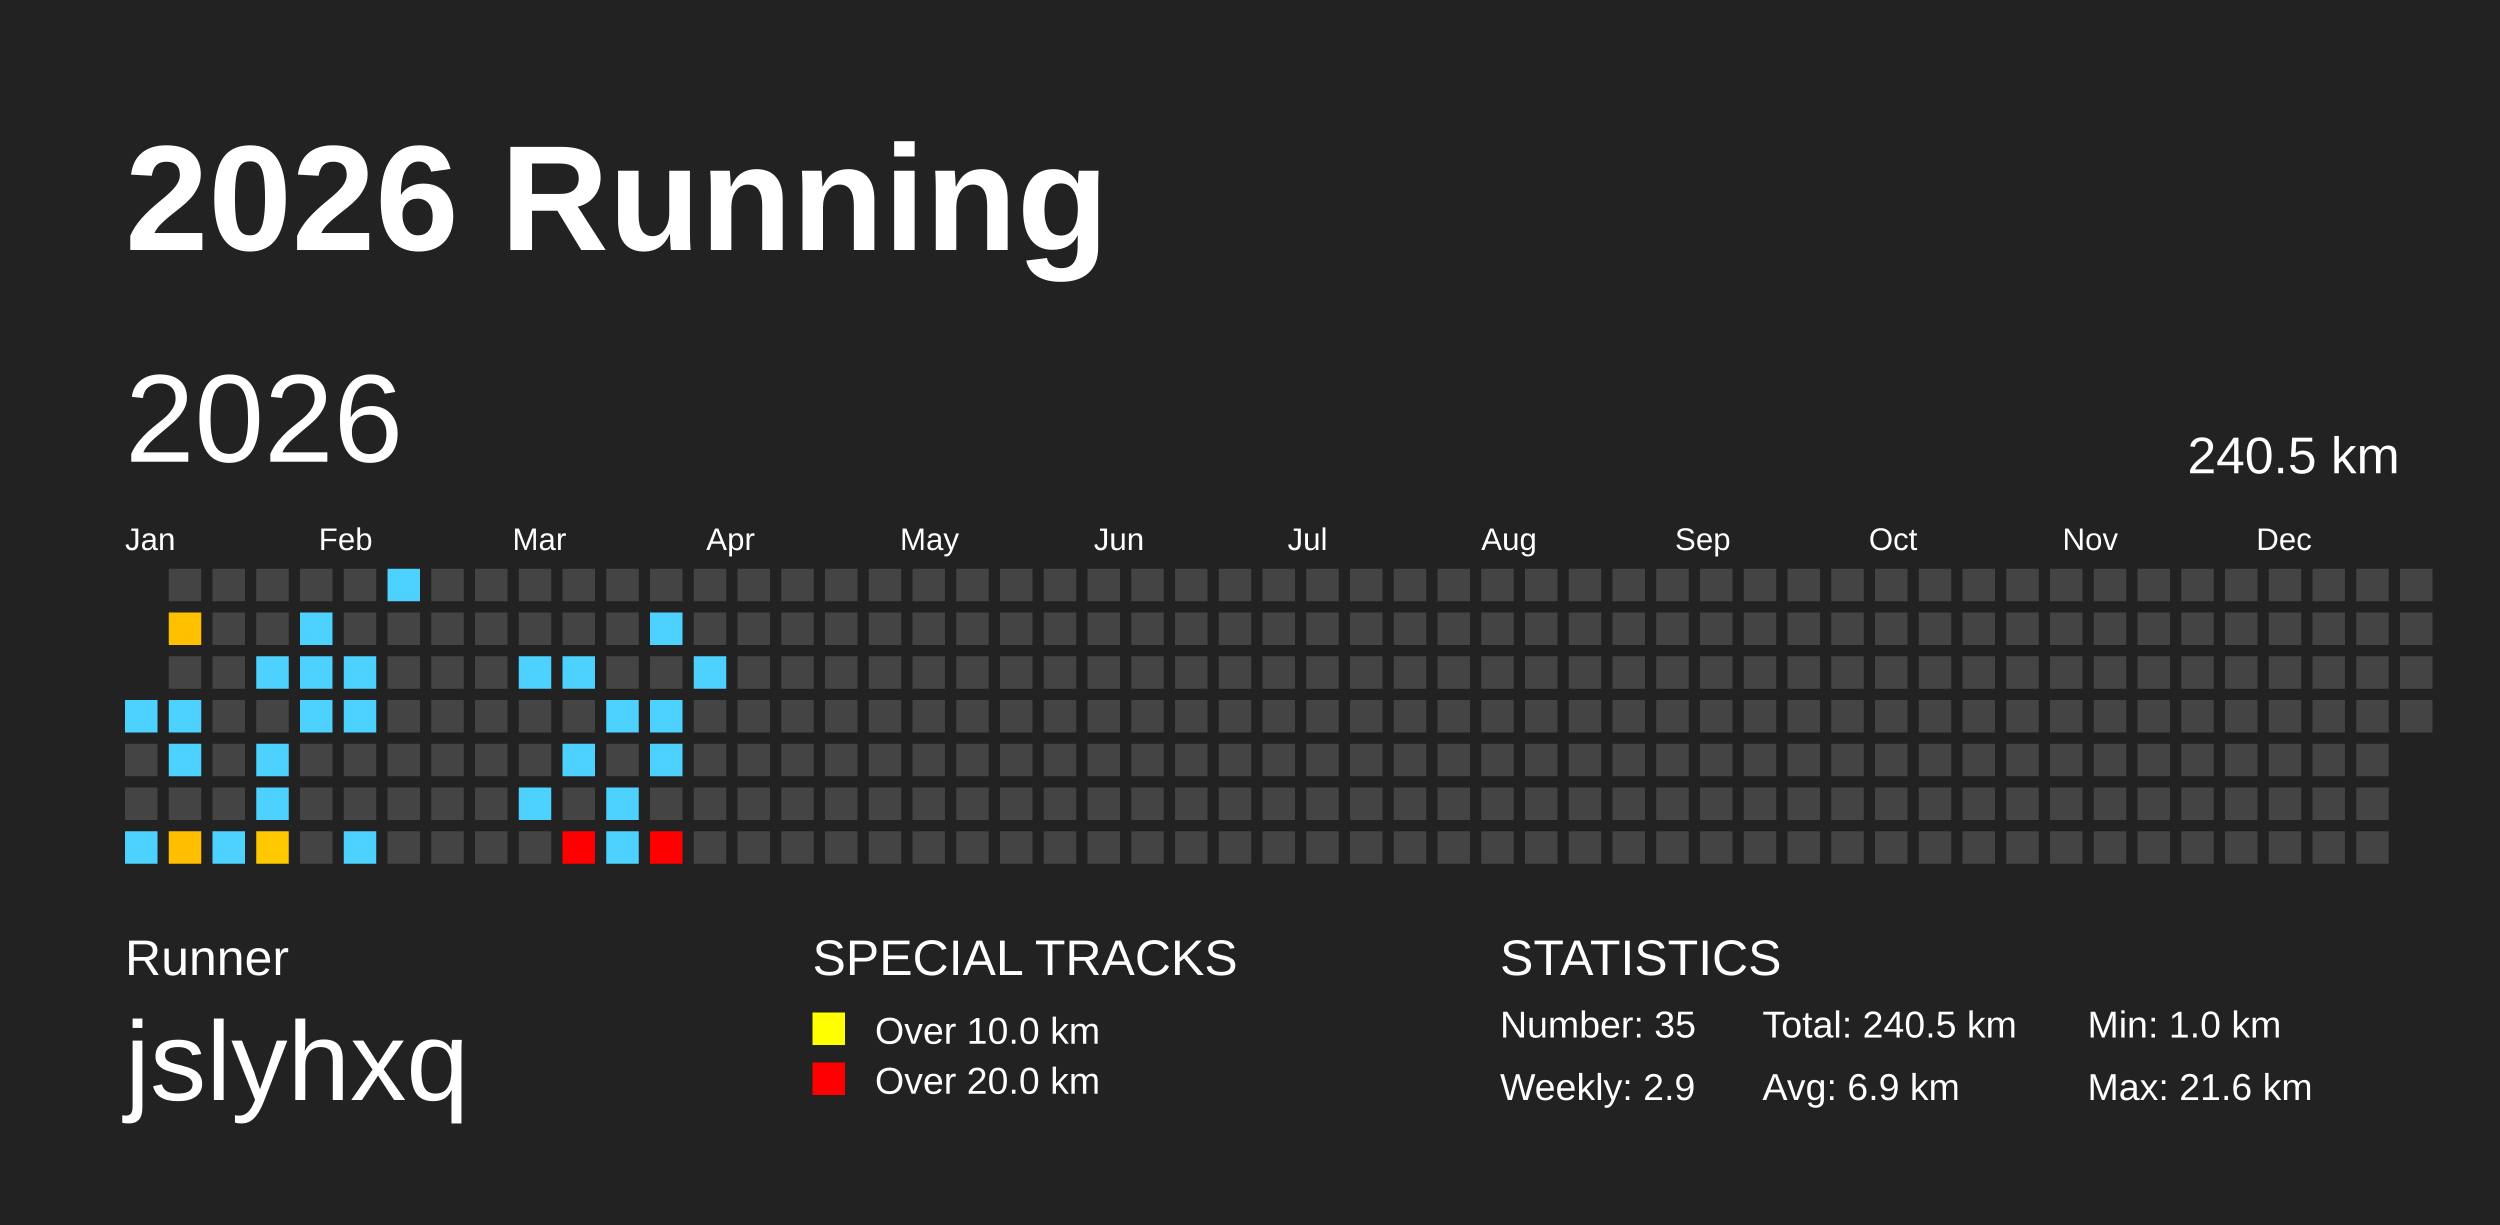
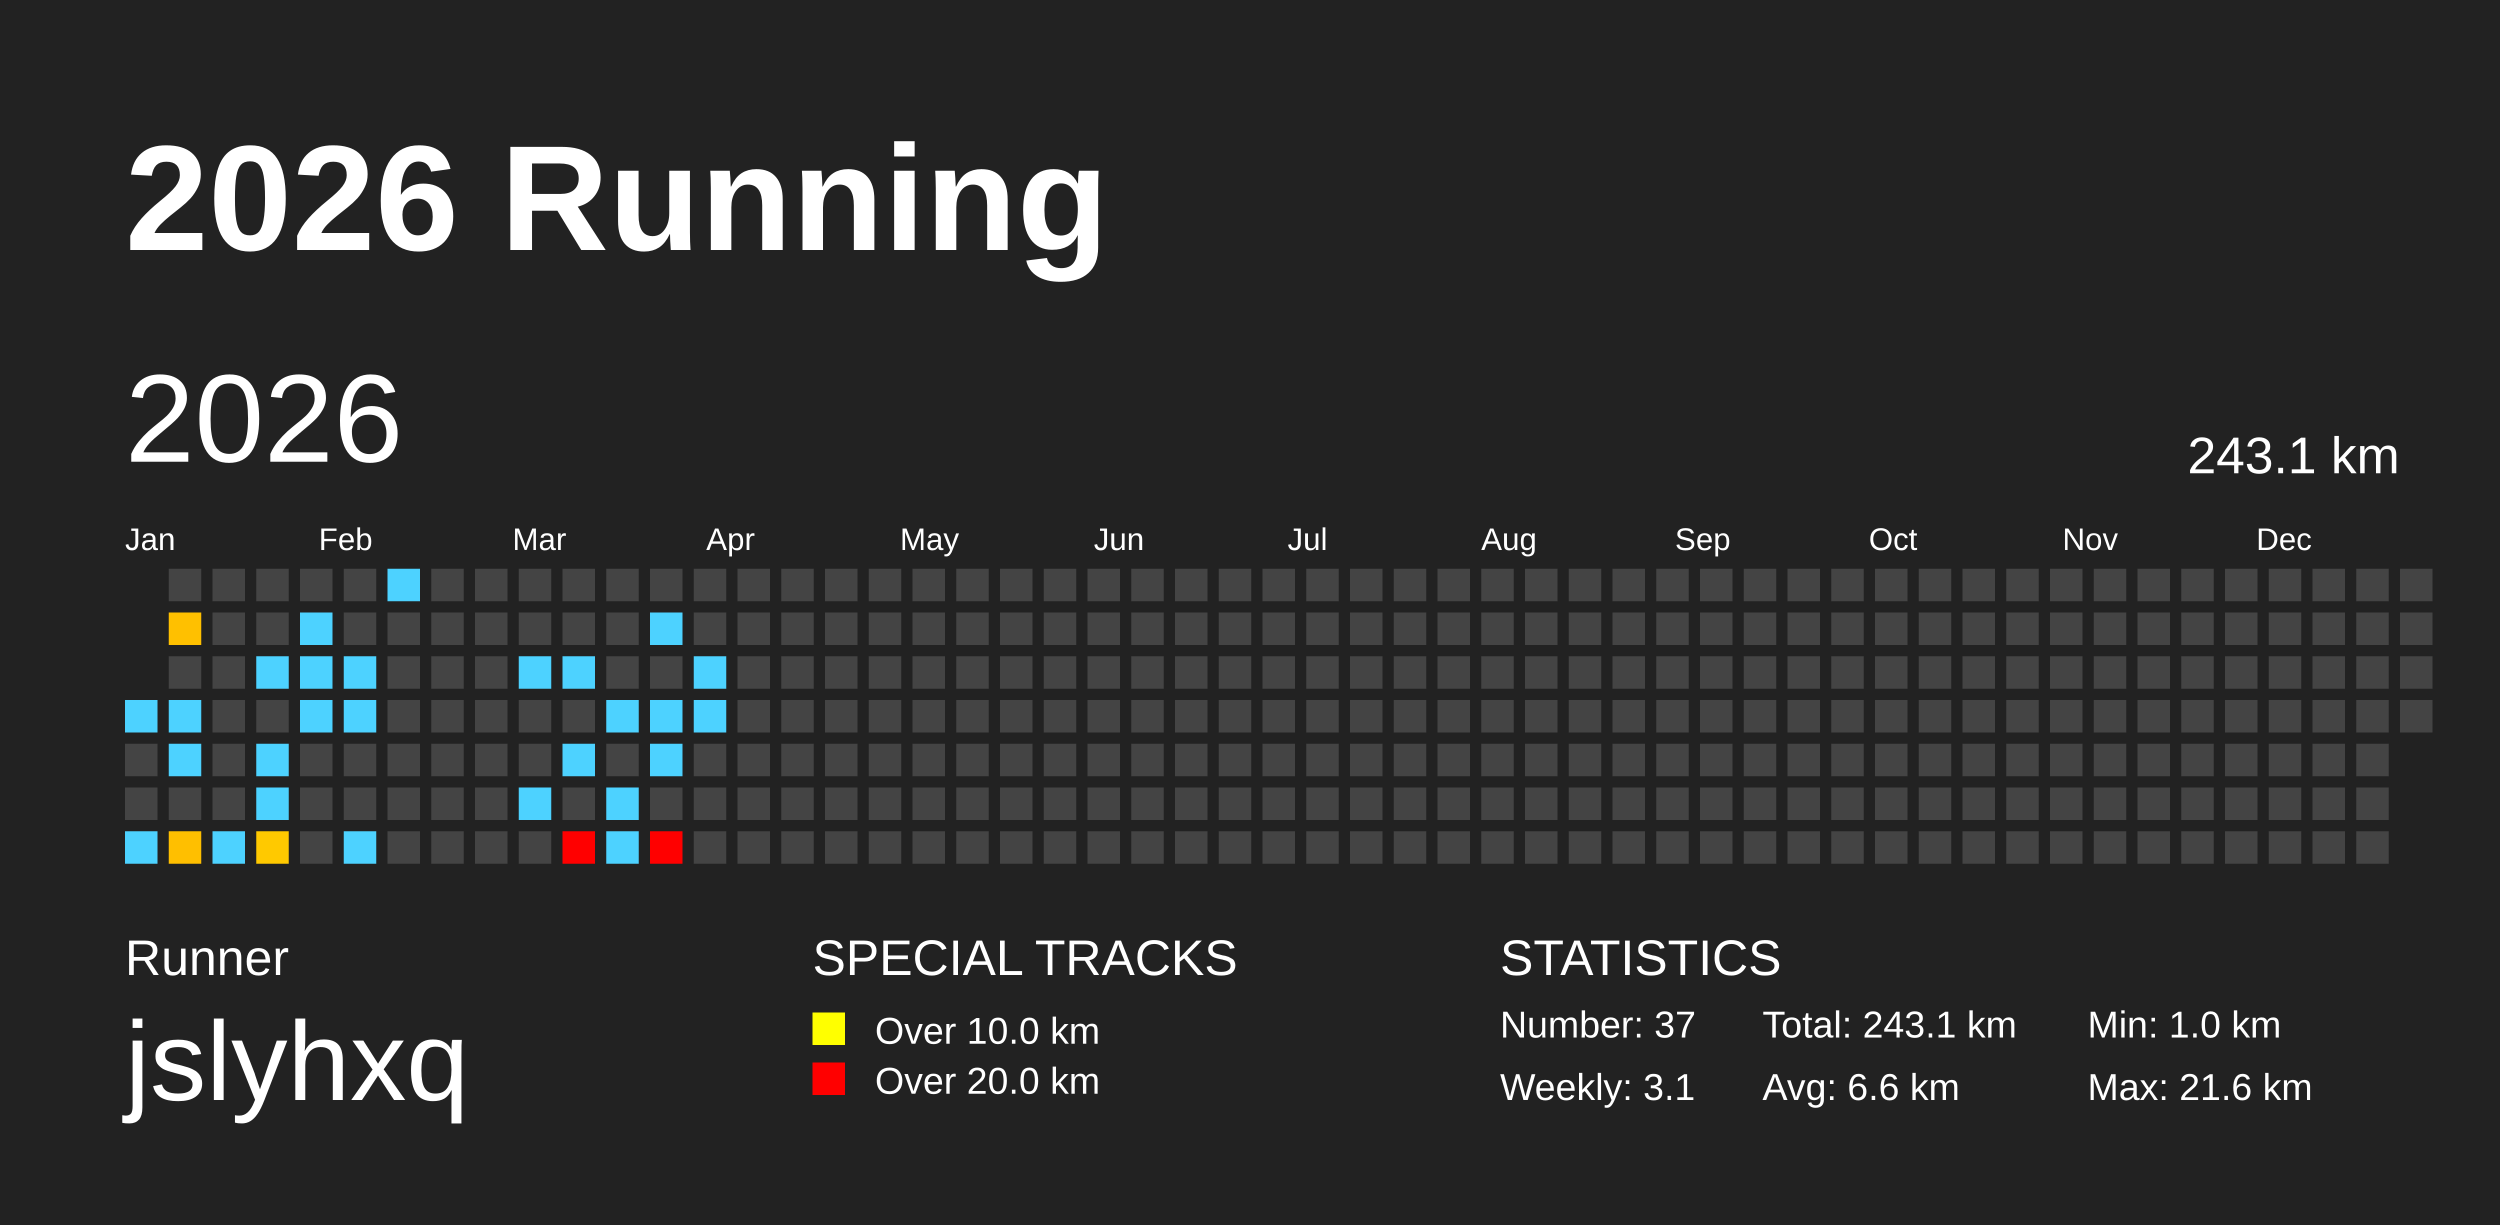
<svg xmlns="http://www.w3.org/2000/svg" baseProfile="full" height="98mm" version="1.1" viewBox="0,0,200,98" width="200mm">
  <defs />
  <rect fill="#222222" height="98" width="200" x="0" y="0" />
  <text fill="#FFFFFF" style="font-size:12px; font-family:Arial; font-weight:bold;" x="10" y="20">2026 Running</text>
  <text fill="#FFFFFF" style="font-size:4px; font-family:Arial" x="10" y="78">Runner</text>
  <text fill="#FFFFFF" style="font-size:9px; font-family:Arial" x="10" y="88">jslyhxq</text>
  <text fill="#FFFFFF" style="font-size:4px; font-family:Arial" x="65" y="78">SPECIAL TRACKS</text>
  <rect fill="yellow" height="2.6" width="2.6" x="65" y="81" />
  <text fill="#FFFFFF" style="font-size:3px; font-family:Arial" x="70" y="83.5">Over 10.0 km</text>
  <rect fill="red" height="2.6" width="2.6" x="65" y="85" />
  <text fill="#FFFFFF" style="font-size:3px; font-family:Arial" x="70" y="87.5">Over 20.0 km</text>
  <text fill="#FFFFFF" style="font-size:4px; font-family:Arial" x="120" y="78">STATISTICS</text>
-   <text fill="#FFFFFF" style="font-size:3px; font-family:Arial" x="120" y="83">Number: 35</text>
-   <text fill="#FFFFFF" style="font-size:3px; font-family:Arial" x="120" y="88">Weekly: 2.9</text>
-   <text fill="#FFFFFF" style="font-size:3px; font-family:Arial" x="141" y="83">Total: 240.5 km</text>
-   <text fill="#FFFFFF" style="font-size:3px; font-family:Arial" x="141" y="88">Avg: 6.9 km</text>
+   <text fill="#FFFFFF" style="font-size:3px; font-family:Arial" x="120" y="83">Number: 37</text>
+   <text fill="#FFFFFF" style="font-size:3px; font-family:Arial" x="120" y="88">Weekly: 3.1</text>
+   <text fill="#FFFFFF" style="font-size:3px; font-family:Arial" x="141" y="83">Total: 243.1 km</text>
+   <text fill="#FFFFFF" style="font-size:3px; font-family:Arial" x="141" y="88">Avg: 6.6 km</text>
  <text fill="#FFFFFF" style="font-size:3px; font-family:Arial" x="167" y="83">Min: 1.0 km</text>
  <text fill="#FFFFFF" style="font-size:3px; font-family:Arial" x="167" y="88">Max: 21.6 km</text>
  <text dominant-baseline="hanging" fill="#FFFFFF" style="font-size:10.0px; font-family:Arial;" x="10" y="30">2026</text>
-   <text dominant-baseline="hanging" fill="#FFFFFF" style="font-size:4.125px; font-family:Arial;" x="175" y="35">240.5 km</text>
+   <text dominant-baseline="hanging" fill="#FFFFFF" style="font-size:4.125px; font-family:Arial;" x="175" y="35">243.1 km</text>
  <text fill="#FFFFFF" style="font-size:2.5px; font-family:Arial" x="10.0" y="44">Jan</text>
  <text fill="#FFFFFF" style="font-size:2.5px; font-family:Arial" x="25.5" y="44">Feb</text>
  <text fill="#FFFFFF" style="font-size:2.5px; font-family:Arial" x="41.0" y="44">Mar</text>
  <text fill="#FFFFFF" style="font-size:2.5px; font-family:Arial" x="56.5" y="44">Apr</text>
  <text fill="#FFFFFF" style="font-size:2.5px; font-family:Arial" x="72.0" y="44">May</text>
  <text fill="#FFFFFF" style="font-size:2.5px; font-family:Arial" x="87.5" y="44">Jun</text>
  <text fill="#FFFFFF" style="font-size:2.5px; font-family:Arial" x="103.0" y="44">Jul</text>
  <text fill="#FFFFFF" style="font-size:2.5px; font-family:Arial" x="118.5" y="44">Aug</text>
  <text fill="#FFFFFF" style="font-size:2.5px; font-family:Arial" x="134.0" y="44">Sep</text>
  <text fill="#FFFFFF" style="font-size:2.5px; font-family:Arial" x="149.5" y="44">Oct</text>
  <text fill="#FFFFFF" style="font-size:2.5px; font-family:Arial" x="165.0" y="44">Nov</text>
  <text fill="#FFFFFF" style="font-size:2.5px; font-family:Arial" x="180.5" y="44">Dec</text>
  <rect fill="#4dd2ff" height="2.6" width="2.6" x="10.0" y="56.0" />
  <rect fill="#444444" height="2.6" width="2.6" x="10.0" y="59.5" />
  <rect fill="#444444" height="2.6" width="2.6" x="10.0" y="63.0" />
  <rect fill="#4dd2ff" height="2.6" width="2.6" x="10.0" y="66.5" />
  <rect fill="#444444" height="2.6" width="2.6" x="13.5" y="45.5" />
  <rect fill="#ffc000" height="2.6" width="2.6" x="13.5" y="49.0" />
  <rect fill="#444444" height="2.6" width="2.6" x="13.5" y="52.5" />
  <rect fill="#4dd2ff" height="2.6" width="2.6" x="13.5" y="56.0" />
  <rect fill="#4dd2ff" height="2.6" width="2.6" x="13.5" y="59.5" />
  <rect fill="#444444" height="2.6" width="2.6" x="13.5" y="63.0" />
  <rect fill="#ffbf00" height="2.6" width="2.6" x="13.5" y="66.5" />
  <rect fill="#444444" height="2.6" width="2.6" x="17.0" y="45.5" />
  <rect fill="#444444" height="2.6" width="2.6" x="17.0" y="49.0" />
  <rect fill="#444444" height="2.6" width="2.6" x="17.0" y="52.5" />
  <rect fill="#444444" height="2.6" width="2.6" x="17.0" y="56.0" />
  <rect fill="#444444" height="2.6" width="2.6" x="17.0" y="59.5" />
  <rect fill="#444444" height="2.6" width="2.6" x="17.0" y="63.0" />
  <rect fill="#4dd2ff" height="2.6" width="2.6" x="17.0" y="66.5" />
  <rect fill="#444444" height="2.6" width="2.6" x="20.5" y="45.5" />
  <rect fill="#444444" height="2.6" width="2.6" x="20.5" y="49.0" />
  <rect fill="#4dd2ff" height="2.6" width="2.6" x="20.5" y="52.5" />
  <rect fill="#444444" height="2.6" width="2.6" x="20.5" y="56.0" />
  <rect fill="#4dd2ff" height="2.6" width="2.6" x="20.5" y="59.5" />
  <rect fill="#4dd2ff" height="2.6" width="2.6" x="20.5" y="63.0" />
  <rect fill="#ffc900" height="2.6" width="2.6" x="20.5" y="66.5" />
  <rect fill="#444444" height="2.6" width="2.6" x="24.0" y="45.5" />
  <rect fill="#4dd2ff" height="2.6" width="2.6" x="24.0" y="49.0" />
  <rect fill="#4dd2ff" height="2.6" width="2.6" x="24.0" y="52.5" />
  <rect fill="#4dd2ff" height="2.6" width="2.6" x="24.0" y="56.0" />
  <rect fill="#444444" height="2.6" width="2.6" x="24.0" y="59.5" />
  <rect fill="#444444" height="2.6" width="2.6" x="24.0" y="63.0" />
  <rect fill="#444444" height="2.6" width="2.6" x="24.0" y="66.5" />
  <rect fill="#444444" height="2.6" width="2.6" x="27.5" y="45.5" />
  <rect fill="#444444" height="2.6" width="2.6" x="27.5" y="49.0" />
  <rect fill="#4dd2ff" height="2.6" width="2.6" x="27.5" y="52.5" />
  <rect fill="#4dd2ff" height="2.6" width="2.6" x="27.5" y="56.0" />
  <rect fill="#444444" height="2.6" width="2.6" x="27.5" y="59.5" />
  <rect fill="#444444" height="2.6" width="2.6" x="27.5" y="63.0" />
  <rect fill="#4dd2ff" height="2.6" width="2.6" x="27.5" y="66.5" />
  <rect fill="#4dd2ff" height="2.6" width="2.6" x="31.0" y="45.5" />
  <rect fill="#444444" height="2.6" width="2.6" x="31.0" y="49.0" />
  <rect fill="#444444" height="2.6" width="2.6" x="31.0" y="52.5" />
  <rect fill="#444444" height="2.6" width="2.6" x="31.0" y="56.0" />
  <rect fill="#444444" height="2.6" width="2.6" x="31.0" y="59.5" />
  <rect fill="#444444" height="2.6" width="2.6" x="31.0" y="63.0" />
  <rect fill="#444444" height="2.6" width="2.6" x="31.0" y="66.5" />
  <rect fill="#444444" height="2.6" width="2.6" x="34.5" y="45.5" />
  <rect fill="#444444" height="2.6" width="2.6" x="34.5" y="49.0" />
  <rect fill="#444444" height="2.6" width="2.6" x="34.5" y="52.5" />
  <rect fill="#444444" height="2.6" width="2.6" x="34.5" y="56.0" />
  <rect fill="#444444" height="2.6" width="2.6" x="34.5" y="59.5" />
  <rect fill="#444444" height="2.6" width="2.6" x="34.5" y="63.0" />
  <rect fill="#444444" height="2.6" width="2.6" x="34.5" y="66.5" />
  <rect fill="#444444" height="2.6" width="2.6" x="38.0" y="45.5" />
  <rect fill="#444444" height="2.6" width="2.6" x="38.0" y="49.0" />
  <rect fill="#444444" height="2.6" width="2.6" x="38.0" y="52.5" />
  <rect fill="#444444" height="2.6" width="2.6" x="38.0" y="56.0" />
  <rect fill="#444444" height="2.6" width="2.6" x="38.0" y="59.5" />
  <rect fill="#444444" height="2.6" width="2.6" x="38.0" y="63.0" />
  <rect fill="#444444" height="2.6" width="2.6" x="38.0" y="66.5" />
  <rect fill="#444444" height="2.6" width="2.6" x="41.5" y="45.5" />
  <rect fill="#444444" height="2.6" width="2.6" x="41.5" y="49.0" />
  <rect fill="#4dd2ff" height="2.6" width="2.6" x="41.5" y="52.5" />
  <rect fill="#444444" height="2.6" width="2.6" x="41.5" y="56.0" />
  <rect fill="#444444" height="2.6" width="2.6" x="41.5" y="59.5" />
  <rect fill="#4dd2ff" height="2.6" width="2.6" x="41.5" y="63.0" />
  <rect fill="#444444" height="2.6" width="2.6" x="41.5" y="66.5" />
  <rect fill="#444444" height="2.6" width="2.6" x="45.0" y="45.5" />
  <rect fill="#444444" height="2.6" width="2.6" x="45.0" y="49.0" />
  <rect fill="#4dd2ff" height="2.6" width="2.6" x="45.0" y="52.5" />
  <rect fill="#444444" height="2.6" width="2.6" x="45.0" y="56.0" />
  <rect fill="#4dd2ff" height="2.6" width="2.6" x="45.0" y="59.5" />
  <rect fill="#444444" height="2.6" width="2.6" x="45.0" y="63.0" />
  <rect fill="red" height="2.6" width="2.6" x="45.0" y="66.5" />
  <rect fill="#444444" height="2.6" width="2.6" x="48.5" y="45.5" />
  <rect fill="#444444" height="2.6" width="2.6" x="48.5" y="49.0" />
  <rect fill="#444444" height="2.6" width="2.6" x="48.5" y="52.5" />
  <rect fill="#4dd2ff" height="2.6" width="2.6" x="48.5" y="56.0" />
  <rect fill="#444444" height="2.6" width="2.6" x="48.5" y="59.5" />
  <rect fill="#4dd2ff" height="2.6" width="2.6" x="48.5" y="63.0" />
  <rect fill="#4dd2ff" height="2.6" width="2.6" x="48.5" y="66.5" />
  <rect fill="#444444" height="2.6" width="2.6" x="52.0" y="45.5" />
  <rect fill="#4dd2ff" height="2.6" width="2.6" x="52.0" y="49.0" />
  <rect fill="#444444" height="2.6" width="2.6" x="52.0" y="52.5" />
  <rect fill="#4dd2ff" height="2.6" width="2.6" x="52.0" y="56.0" />
  <rect fill="#4dd2ff" height="2.6" width="2.6" x="52.0" y="59.5" />
  <rect fill="#444444" height="2.6" width="2.6" x="52.0" y="63.0" />
  <rect fill="red" height="2.6" width="2.6" x="52.0" y="66.5" />
  <rect fill="#444444" height="2.6" width="2.6" x="55.5" y="45.5" />
  <rect fill="#444444" height="2.6" width="2.6" x="55.5" y="49.0" />
  <rect fill="#4dd2ff" height="2.6" width="2.6" x="55.5" y="52.5" />
-   <rect fill="#444444" height="2.6" width="2.6" x="55.5" y="56.0" />
+   <rect fill="#4dd2ff" height="2.6" width="2.6" x="55.5" y="56.0" />
  <rect fill="#444444" height="2.6" width="2.6" x="55.5" y="59.5" />
  <rect fill="#444444" height="2.6" width="2.6" x="55.5" y="63.0" />
  <rect fill="#444444" height="2.6" width="2.6" x="55.5" y="66.5" />
  <rect fill="#444444" height="2.6" width="2.6" x="59.0" y="45.5" />
  <rect fill="#444444" height="2.6" width="2.6" x="59.0" y="49.0" />
  <rect fill="#444444" height="2.6" width="2.6" x="59.0" y="52.5" />
  <rect fill="#444444" height="2.6" width="2.6" x="59.0" y="56.0" />
  <rect fill="#444444" height="2.6" width="2.6" x="59.0" y="59.5" />
  <rect fill="#444444" height="2.6" width="2.6" x="59.0" y="63.0" />
  <rect fill="#444444" height="2.6" width="2.6" x="59.0" y="66.5" />
  <rect fill="#444444" height="2.6" width="2.6" x="62.5" y="45.5" />
  <rect fill="#444444" height="2.6" width="2.6" x="62.5" y="49.0" />
  <rect fill="#444444" height="2.6" width="2.6" x="62.5" y="52.5" />
  <rect fill="#444444" height="2.6" width="2.6" x="62.5" y="56.0" />
  <rect fill="#444444" height="2.6" width="2.6" x="62.5" y="59.5" />
  <rect fill="#444444" height="2.6" width="2.6" x="62.5" y="63.0" />
  <rect fill="#444444" height="2.6" width="2.6" x="62.5" y="66.5" />
  <rect fill="#444444" height="2.6" width="2.6" x="66.0" y="45.5" />
  <rect fill="#444444" height="2.6" width="2.6" x="66.0" y="49.0" />
  <rect fill="#444444" height="2.6" width="2.6" x="66.0" y="52.5" />
  <rect fill="#444444" height="2.6" width="2.6" x="66.0" y="56.0" />
  <rect fill="#444444" height="2.6" width="2.6" x="66.0" y="59.5" />
  <rect fill="#444444" height="2.6" width="2.6" x="66.0" y="63.0" />
  <rect fill="#444444" height="2.6" width="2.6" x="66.0" y="66.5" />
  <rect fill="#444444" height="2.6" width="2.6" x="69.5" y="45.5" />
  <rect fill="#444444" height="2.6" width="2.6" x="69.5" y="49.0" />
  <rect fill="#444444" height="2.6" width="2.6" x="69.5" y="52.5" />
  <rect fill="#444444" height="2.6" width="2.6" x="69.5" y="56.0" />
  <rect fill="#444444" height="2.6" width="2.6" x="69.5" y="59.5" />
  <rect fill="#444444" height="2.6" width="2.6" x="69.5" y="63.0" />
  <rect fill="#444444" height="2.6" width="2.6" x="69.5" y="66.5" />
  <rect fill="#444444" height="2.6" width="2.6" x="73.0" y="45.5" />
  <rect fill="#444444" height="2.6" width="2.6" x="73.0" y="49.0" />
  <rect fill="#444444" height="2.6" width="2.6" x="73.0" y="52.5" />
  <rect fill="#444444" height="2.6" width="2.6" x="73.0" y="56.0" />
  <rect fill="#444444" height="2.6" width="2.6" x="73.0" y="59.5" />
  <rect fill="#444444" height="2.6" width="2.6" x="73.0" y="63.0" />
  <rect fill="#444444" height="2.6" width="2.6" x="73.0" y="66.5" />
  <rect fill="#444444" height="2.6" width="2.6" x="76.5" y="45.5" />
  <rect fill="#444444" height="2.6" width="2.6" x="76.5" y="49.0" />
  <rect fill="#444444" height="2.6" width="2.6" x="76.5" y="52.5" />
  <rect fill="#444444" height="2.6" width="2.6" x="76.5" y="56.0" />
  <rect fill="#444444" height="2.6" width="2.6" x="76.5" y="59.5" />
  <rect fill="#444444" height="2.6" width="2.6" x="76.5" y="63.0" />
  <rect fill="#444444" height="2.6" width="2.6" x="76.5" y="66.5" />
  <rect fill="#444444" height="2.6" width="2.6" x="80.0" y="45.5" />
  <rect fill="#444444" height="2.6" width="2.6" x="80.0" y="49.0" />
  <rect fill="#444444" height="2.6" width="2.6" x="80.0" y="52.5" />
  <rect fill="#444444" height="2.6" width="2.6" x="80.0" y="56.0" />
  <rect fill="#444444" height="2.6" width="2.6" x="80.0" y="59.5" />
  <rect fill="#444444" height="2.6" width="2.6" x="80.0" y="63.0" />
  <rect fill="#444444" height="2.6" width="2.6" x="80.0" y="66.5" />
  <rect fill="#444444" height="2.6" width="2.6" x="83.5" y="45.5" />
  <rect fill="#444444" height="2.6" width="2.6" x="83.5" y="49.0" />
  <rect fill="#444444" height="2.6" width="2.6" x="83.5" y="52.5" />
  <rect fill="#444444" height="2.6" width="2.6" x="83.5" y="56.0" />
  <rect fill="#444444" height="2.6" width="2.6" x="83.5" y="59.5" />
  <rect fill="#444444" height="2.6" width="2.6" x="83.5" y="63.0" />
  <rect fill="#444444" height="2.6" width="2.6" x="83.5" y="66.5" />
  <rect fill="#444444" height="2.6" width="2.6" x="87.0" y="45.5" />
  <rect fill="#444444" height="2.6" width="2.6" x="87.0" y="49.0" />
  <rect fill="#444444" height="2.6" width="2.6" x="87.0" y="52.5" />
  <rect fill="#444444" height="2.6" width="2.6" x="87.0" y="56.0" />
  <rect fill="#444444" height="2.6" width="2.6" x="87.0" y="59.5" />
  <rect fill="#444444" height="2.6" width="2.6" x="87.0" y="63.0" />
  <rect fill="#444444" height="2.6" width="2.6" x="87.0" y="66.5" />
  <rect fill="#444444" height="2.6" width="2.6" x="90.5" y="45.5" />
  <rect fill="#444444" height="2.6" width="2.6" x="90.5" y="49.0" />
  <rect fill="#444444" height="2.6" width="2.6" x="90.5" y="52.5" />
  <rect fill="#444444" height="2.6" width="2.6" x="90.5" y="56.0" />
  <rect fill="#444444" height="2.6" width="2.6" x="90.5" y="59.5" />
  <rect fill="#444444" height="2.6" width="2.6" x="90.5" y="63.0" />
  <rect fill="#444444" height="2.6" width="2.6" x="90.5" y="66.5" />
  <rect fill="#444444" height="2.6" width="2.6" x="94.0" y="45.5" />
  <rect fill="#444444" height="2.6" width="2.6" x="94.0" y="49.0" />
  <rect fill="#444444" height="2.6" width="2.6" x="94.0" y="52.5" />
  <rect fill="#444444" height="2.6" width="2.6" x="94.0" y="56.0" />
  <rect fill="#444444" height="2.6" width="2.6" x="94.0" y="59.5" />
  <rect fill="#444444" height="2.6" width="2.6" x="94.0" y="63.0" />
  <rect fill="#444444" height="2.6" width="2.6" x="94.0" y="66.5" />
  <rect fill="#444444" height="2.6" width="2.6" x="97.5" y="45.5" />
  <rect fill="#444444" height="2.6" width="2.6" x="97.5" y="49.0" />
  <rect fill="#444444" height="2.6" width="2.6" x="97.5" y="52.5" />
  <rect fill="#444444" height="2.6" width="2.6" x="97.5" y="56.0" />
  <rect fill="#444444" height="2.6" width="2.6" x="97.5" y="59.5" />
  <rect fill="#444444" height="2.6" width="2.6" x="97.5" y="63.0" />
  <rect fill="#444444" height="2.6" width="2.6" x="97.5" y="66.5" />
  <rect fill="#444444" height="2.6" width="2.6" x="101.0" y="45.5" />
  <rect fill="#444444" height="2.6" width="2.6" x="101.0" y="49.0" />
  <rect fill="#444444" height="2.6" width="2.6" x="101.0" y="52.5" />
  <rect fill="#444444" height="2.6" width="2.6" x="101.0" y="56.0" />
  <rect fill="#444444" height="2.6" width="2.6" x="101.0" y="59.5" />
  <rect fill="#444444" height="2.6" width="2.6" x="101.0" y="63.0" />
  <rect fill="#444444" height="2.6" width="2.6" x="101.0" y="66.5" />
  <rect fill="#444444" height="2.6" width="2.6" x="104.5" y="45.5" />
  <rect fill="#444444" height="2.6" width="2.6" x="104.5" y="49.0" />
  <rect fill="#444444" height="2.6" width="2.6" x="104.5" y="52.5" />
  <rect fill="#444444" height="2.6" width="2.6" x="104.5" y="56.0" />
  <rect fill="#444444" height="2.6" width="2.6" x="104.5" y="59.5" />
  <rect fill="#444444" height="2.6" width="2.6" x="104.5" y="63.0" />
  <rect fill="#444444" height="2.6" width="2.6" x="104.5" y="66.5" />
  <rect fill="#444444" height="2.6" width="2.6" x="108.0" y="45.5" />
  <rect fill="#444444" height="2.6" width="2.6" x="108.0" y="49.0" />
  <rect fill="#444444" height="2.6" width="2.6" x="108.0" y="52.5" />
  <rect fill="#444444" height="2.6" width="2.6" x="108.0" y="56.0" />
  <rect fill="#444444" height="2.6" width="2.6" x="108.0" y="59.5" />
  <rect fill="#444444" height="2.6" width="2.6" x="108.0" y="63.0" />
  <rect fill="#444444" height="2.6" width="2.6" x="108.0" y="66.5" />
  <rect fill="#444444" height="2.6" width="2.6" x="111.5" y="45.5" />
  <rect fill="#444444" height="2.6" width="2.6" x="111.5" y="49.0" />
  <rect fill="#444444" height="2.6" width="2.6" x="111.5" y="52.5" />
  <rect fill="#444444" height="2.6" width="2.6" x="111.5" y="56.0" />
  <rect fill="#444444" height="2.6" width="2.6" x="111.5" y="59.5" />
  <rect fill="#444444" height="2.6" width="2.6" x="111.5" y="63.0" />
  <rect fill="#444444" height="2.6" width="2.6" x="111.5" y="66.5" />
  <rect fill="#444444" height="2.6" width="2.6" x="115.0" y="45.5" />
  <rect fill="#444444" height="2.6" width="2.6" x="115.0" y="49.0" />
  <rect fill="#444444" height="2.6" width="2.6" x="115.0" y="52.5" />
  <rect fill="#444444" height="2.6" width="2.6" x="115.0" y="56.0" />
  <rect fill="#444444" height="2.6" width="2.6" x="115.0" y="59.5" />
  <rect fill="#444444" height="2.6" width="2.6" x="115.0" y="63.0" />
  <rect fill="#444444" height="2.6" width="2.6" x="115.0" y="66.5" />
  <rect fill="#444444" height="2.6" width="2.6" x="118.5" y="45.5" />
  <rect fill="#444444" height="2.6" width="2.6" x="118.5" y="49.0" />
  <rect fill="#444444" height="2.6" width="2.6" x="118.5" y="52.5" />
  <rect fill="#444444" height="2.6" width="2.6" x="118.5" y="56.0" />
  <rect fill="#444444" height="2.6" width="2.6" x="118.5" y="59.5" />
  <rect fill="#444444" height="2.6" width="2.6" x="118.5" y="63.0" />
  <rect fill="#444444" height="2.6" width="2.6" x="118.5" y="66.5" />
  <rect fill="#444444" height="2.6" width="2.6" x="122.0" y="45.5" />
  <rect fill="#444444" height="2.6" width="2.6" x="122.0" y="49.0" />
  <rect fill="#444444" height="2.6" width="2.6" x="122.0" y="52.5" />
  <rect fill="#444444" height="2.6" width="2.6" x="122.0" y="56.0" />
  <rect fill="#444444" height="2.6" width="2.6" x="122.0" y="59.5" />
  <rect fill="#444444" height="2.6" width="2.6" x="122.0" y="63.0" />
  <rect fill="#444444" height="2.6" width="2.6" x="122.0" y="66.5" />
  <rect fill="#444444" height="2.6" width="2.6" x="125.5" y="45.5" />
  <rect fill="#444444" height="2.6" width="2.6" x="125.5" y="49.0" />
  <rect fill="#444444" height="2.6" width="2.6" x="125.5" y="52.5" />
  <rect fill="#444444" height="2.6" width="2.6" x="125.5" y="56.0" />
  <rect fill="#444444" height="2.6" width="2.6" x="125.5" y="59.5" />
  <rect fill="#444444" height="2.6" width="2.6" x="125.5" y="63.0" />
  <rect fill="#444444" height="2.6" width="2.6" x="125.5" y="66.5" />
  <rect fill="#444444" height="2.6" width="2.6" x="129.0" y="45.5" />
  <rect fill="#444444" height="2.6" width="2.6" x="129.0" y="49.0" />
  <rect fill="#444444" height="2.6" width="2.6" x="129.0" y="52.5" />
  <rect fill="#444444" height="2.6" width="2.6" x="129.0" y="56.0" />
  <rect fill="#444444" height="2.6" width="2.6" x="129.0" y="59.5" />
  <rect fill="#444444" height="2.6" width="2.6" x="129.0" y="63.0" />
  <rect fill="#444444" height="2.6" width="2.6" x="129.0" y="66.5" />
  <rect fill="#444444" height="2.6" width="2.6" x="132.5" y="45.5" />
  <rect fill="#444444" height="2.6" width="2.6" x="132.5" y="49.0" />
  <rect fill="#444444" height="2.6" width="2.6" x="132.5" y="52.5" />
  <rect fill="#444444" height="2.6" width="2.6" x="132.5" y="56.0" />
  <rect fill="#444444" height="2.6" width="2.6" x="132.5" y="59.5" />
  <rect fill="#444444" height="2.6" width="2.6" x="132.5" y="63.0" />
  <rect fill="#444444" height="2.6" width="2.6" x="132.5" y="66.5" />
  <rect fill="#444444" height="2.6" width="2.6" x="136.0" y="45.5" />
  <rect fill="#444444" height="2.6" width="2.6" x="136.0" y="49.0" />
  <rect fill="#444444" height="2.6" width="2.6" x="136.0" y="52.5" />
  <rect fill="#444444" height="2.6" width="2.6" x="136.0" y="56.0" />
  <rect fill="#444444" height="2.6" width="2.6" x="136.0" y="59.5" />
  <rect fill="#444444" height="2.6" width="2.6" x="136.0" y="63.0" />
  <rect fill="#444444" height="2.6" width="2.6" x="136.0" y="66.5" />
  <rect fill="#444444" height="2.6" width="2.6" x="139.5" y="45.5" />
  <rect fill="#444444" height="2.6" width="2.6" x="139.5" y="49.0" />
  <rect fill="#444444" height="2.6" width="2.6" x="139.5" y="52.5" />
  <rect fill="#444444" height="2.6" width="2.6" x="139.5" y="56.0" />
  <rect fill="#444444" height="2.6" width="2.6" x="139.5" y="59.5" />
  <rect fill="#444444" height="2.6" width="2.6" x="139.5" y="63.0" />
  <rect fill="#444444" height="2.6" width="2.6" x="139.5" y="66.5" />
  <rect fill="#444444" height="2.6" width="2.6" x="143.0" y="45.5" />
  <rect fill="#444444" height="2.6" width="2.6" x="143.0" y="49.0" />
  <rect fill="#444444" height="2.6" width="2.6" x="143.0" y="52.5" />
  <rect fill="#444444" height="2.6" width="2.6" x="143.0" y="56.0" />
  <rect fill="#444444" height="2.6" width="2.6" x="143.0" y="59.5" />
  <rect fill="#444444" height="2.6" width="2.6" x="143.0" y="63.0" />
  <rect fill="#444444" height="2.6" width="2.6" x="143.0" y="66.5" />
  <rect fill="#444444" height="2.6" width="2.6" x="146.5" y="45.5" />
  <rect fill="#444444" height="2.6" width="2.6" x="146.5" y="49.0" />
  <rect fill="#444444" height="2.6" width="2.6" x="146.5" y="52.5" />
  <rect fill="#444444" height="2.6" width="2.6" x="146.5" y="56.0" />
  <rect fill="#444444" height="2.6" width="2.6" x="146.5" y="59.5" />
  <rect fill="#444444" height="2.6" width="2.6" x="146.5" y="63.0" />
  <rect fill="#444444" height="2.6" width="2.6" x="146.5" y="66.5" />
  <rect fill="#444444" height="2.6" width="2.6" x="150.0" y="45.5" />
  <rect fill="#444444" height="2.6" width="2.6" x="150.0" y="49.0" />
  <rect fill="#444444" height="2.6" width="2.6" x="150.0" y="52.5" />
  <rect fill="#444444" height="2.6" width="2.6" x="150.0" y="56.0" />
  <rect fill="#444444" height="2.6" width="2.6" x="150.0" y="59.5" />
  <rect fill="#444444" height="2.6" width="2.6" x="150.0" y="63.0" />
  <rect fill="#444444" height="2.6" width="2.6" x="150.0" y="66.5" />
  <rect fill="#444444" height="2.6" width="2.6" x="153.5" y="45.5" />
  <rect fill="#444444" height="2.6" width="2.6" x="153.5" y="49.0" />
  <rect fill="#444444" height="2.6" width="2.6" x="153.5" y="52.5" />
  <rect fill="#444444" height="2.6" width="2.6" x="153.5" y="56.0" />
  <rect fill="#444444" height="2.6" width="2.6" x="153.5" y="59.5" />
  <rect fill="#444444" height="2.6" width="2.6" x="153.5" y="63.0" />
  <rect fill="#444444" height="2.6" width="2.6" x="153.5" y="66.5" />
  <rect fill="#444444" height="2.6" width="2.6" x="157.0" y="45.5" />
  <rect fill="#444444" height="2.6" width="2.6" x="157.0" y="49.0" />
  <rect fill="#444444" height="2.6" width="2.6" x="157.0" y="52.5" />
  <rect fill="#444444" height="2.6" width="2.6" x="157.0" y="56.0" />
  <rect fill="#444444" height="2.6" width="2.6" x="157.0" y="59.5" />
  <rect fill="#444444" height="2.6" width="2.6" x="157.0" y="63.0" />
  <rect fill="#444444" height="2.6" width="2.6" x="157.0" y="66.5" />
  <rect fill="#444444" height="2.6" width="2.6" x="160.5" y="45.5" />
  <rect fill="#444444" height="2.6" width="2.6" x="160.5" y="49.0" />
  <rect fill="#444444" height="2.6" width="2.6" x="160.5" y="52.5" />
  <rect fill="#444444" height="2.6" width="2.6" x="160.5" y="56.0" />
  <rect fill="#444444" height="2.6" width="2.6" x="160.5" y="59.5" />
  <rect fill="#444444" height="2.6" width="2.6" x="160.5" y="63.0" />
  <rect fill="#444444" height="2.6" width="2.6" x="160.5" y="66.5" />
  <rect fill="#444444" height="2.6" width="2.6" x="164.0" y="45.5" />
  <rect fill="#444444" height="2.6" width="2.6" x="164.0" y="49.0" />
  <rect fill="#444444" height="2.6" width="2.6" x="164.0" y="52.5" />
  <rect fill="#444444" height="2.6" width="2.6" x="164.0" y="56.0" />
  <rect fill="#444444" height="2.6" width="2.6" x="164.0" y="59.5" />
  <rect fill="#444444" height="2.6" width="2.6" x="164.0" y="63.0" />
  <rect fill="#444444" height="2.6" width="2.6" x="164.0" y="66.5" />
  <rect fill="#444444" height="2.6" width="2.6" x="167.5" y="45.5" />
  <rect fill="#444444" height="2.6" width="2.6" x="167.5" y="49.0" />
  <rect fill="#444444" height="2.6" width="2.6" x="167.5" y="52.5" />
  <rect fill="#444444" height="2.6" width="2.6" x="167.5" y="56.0" />
  <rect fill="#444444" height="2.6" width="2.6" x="167.5" y="59.5" />
  <rect fill="#444444" height="2.6" width="2.6" x="167.5" y="63.0" />
  <rect fill="#444444" height="2.6" width="2.6" x="167.5" y="66.5" />
  <rect fill="#444444" height="2.6" width="2.6" x="171.0" y="45.5" />
  <rect fill="#444444" height="2.6" width="2.6" x="171.0" y="49.0" />
  <rect fill="#444444" height="2.6" width="2.6" x="171.0" y="52.5" />
  <rect fill="#444444" height="2.6" width="2.6" x="171.0" y="56.0" />
  <rect fill="#444444" height="2.6" width="2.6" x="171.0" y="59.5" />
  <rect fill="#444444" height="2.6" width="2.6" x="171.0" y="63.0" />
  <rect fill="#444444" height="2.6" width="2.6" x="171.0" y="66.5" />
  <rect fill="#444444" height="2.6" width="2.6" x="174.5" y="45.5" />
  <rect fill="#444444" height="2.6" width="2.6" x="174.5" y="49.0" />
  <rect fill="#444444" height="2.6" width="2.6" x="174.5" y="52.5" />
  <rect fill="#444444" height="2.6" width="2.6" x="174.5" y="56.0" />
  <rect fill="#444444" height="2.6" width="2.6" x="174.5" y="59.5" />
  <rect fill="#444444" height="2.6" width="2.6" x="174.5" y="63.0" />
  <rect fill="#444444" height="2.6" width="2.6" x="174.5" y="66.5" />
  <rect fill="#444444" height="2.6" width="2.6" x="178.0" y="45.5" />
  <rect fill="#444444" height="2.6" width="2.6" x="178.0" y="49.0" />
  <rect fill="#444444" height="2.6" width="2.6" x="178.0" y="52.5" />
  <rect fill="#444444" height="2.6" width="2.6" x="178.0" y="56.0" />
  <rect fill="#444444" height="2.6" width="2.6" x="178.0" y="59.5" />
  <rect fill="#444444" height="2.6" width="2.6" x="178.0" y="63.0" />
  <rect fill="#444444" height="2.6" width="2.6" x="178.0" y="66.5" />
  <rect fill="#444444" height="2.6" width="2.6" x="181.5" y="45.5" />
  <rect fill="#444444" height="2.6" width="2.6" x="181.5" y="49.0" />
  <rect fill="#444444" height="2.6" width="2.6" x="181.5" y="52.5" />
  <rect fill="#444444" height="2.6" width="2.6" x="181.5" y="56.0" />
  <rect fill="#444444" height="2.6" width="2.6" x="181.5" y="59.5" />
  <rect fill="#444444" height="2.6" width="2.6" x="181.5" y="63.0" />
  <rect fill="#444444" height="2.6" width="2.6" x="181.5" y="66.5" />
  <rect fill="#444444" height="2.6" width="2.6" x="185.0" y="45.5" />
  <rect fill="#444444" height="2.6" width="2.6" x="185.0" y="49.0" />
  <rect fill="#444444" height="2.6" width="2.6" x="185.0" y="52.5" />
  <rect fill="#444444" height="2.6" width="2.6" x="185.0" y="56.0" />
  <rect fill="#444444" height="2.6" width="2.6" x="185.0" y="59.5" />
  <rect fill="#444444" height="2.6" width="2.6" x="185.0" y="63.0" />
  <rect fill="#444444" height="2.6" width="2.6" x="185.0" y="66.5" />
  <rect fill="#444444" height="2.6" width="2.6" x="188.5" y="45.5" />
  <rect fill="#444444" height="2.6" width="2.6" x="188.5" y="49.0" />
  <rect fill="#444444" height="2.6" width="2.6" x="188.5" y="52.5" />
  <rect fill="#444444" height="2.6" width="2.6" x="188.5" y="56.0" />
  <rect fill="#444444" height="2.6" width="2.6" x="188.5" y="59.5" />
  <rect fill="#444444" height="2.6" width="2.6" x="188.5" y="63.0" />
  <rect fill="#444444" height="2.6" width="2.6" x="188.5" y="66.5" />
  <rect fill="#444444" height="2.6" width="2.6" x="192.0" y="45.5" />
  <rect fill="#444444" height="2.6" width="2.6" x="192.0" y="49.0" />
  <rect fill="#444444" height="2.6" width="2.6" x="192.0" y="52.5" />
  <rect fill="#444444" height="2.6" width="2.6" x="192.0" y="56.0" />
</svg>
